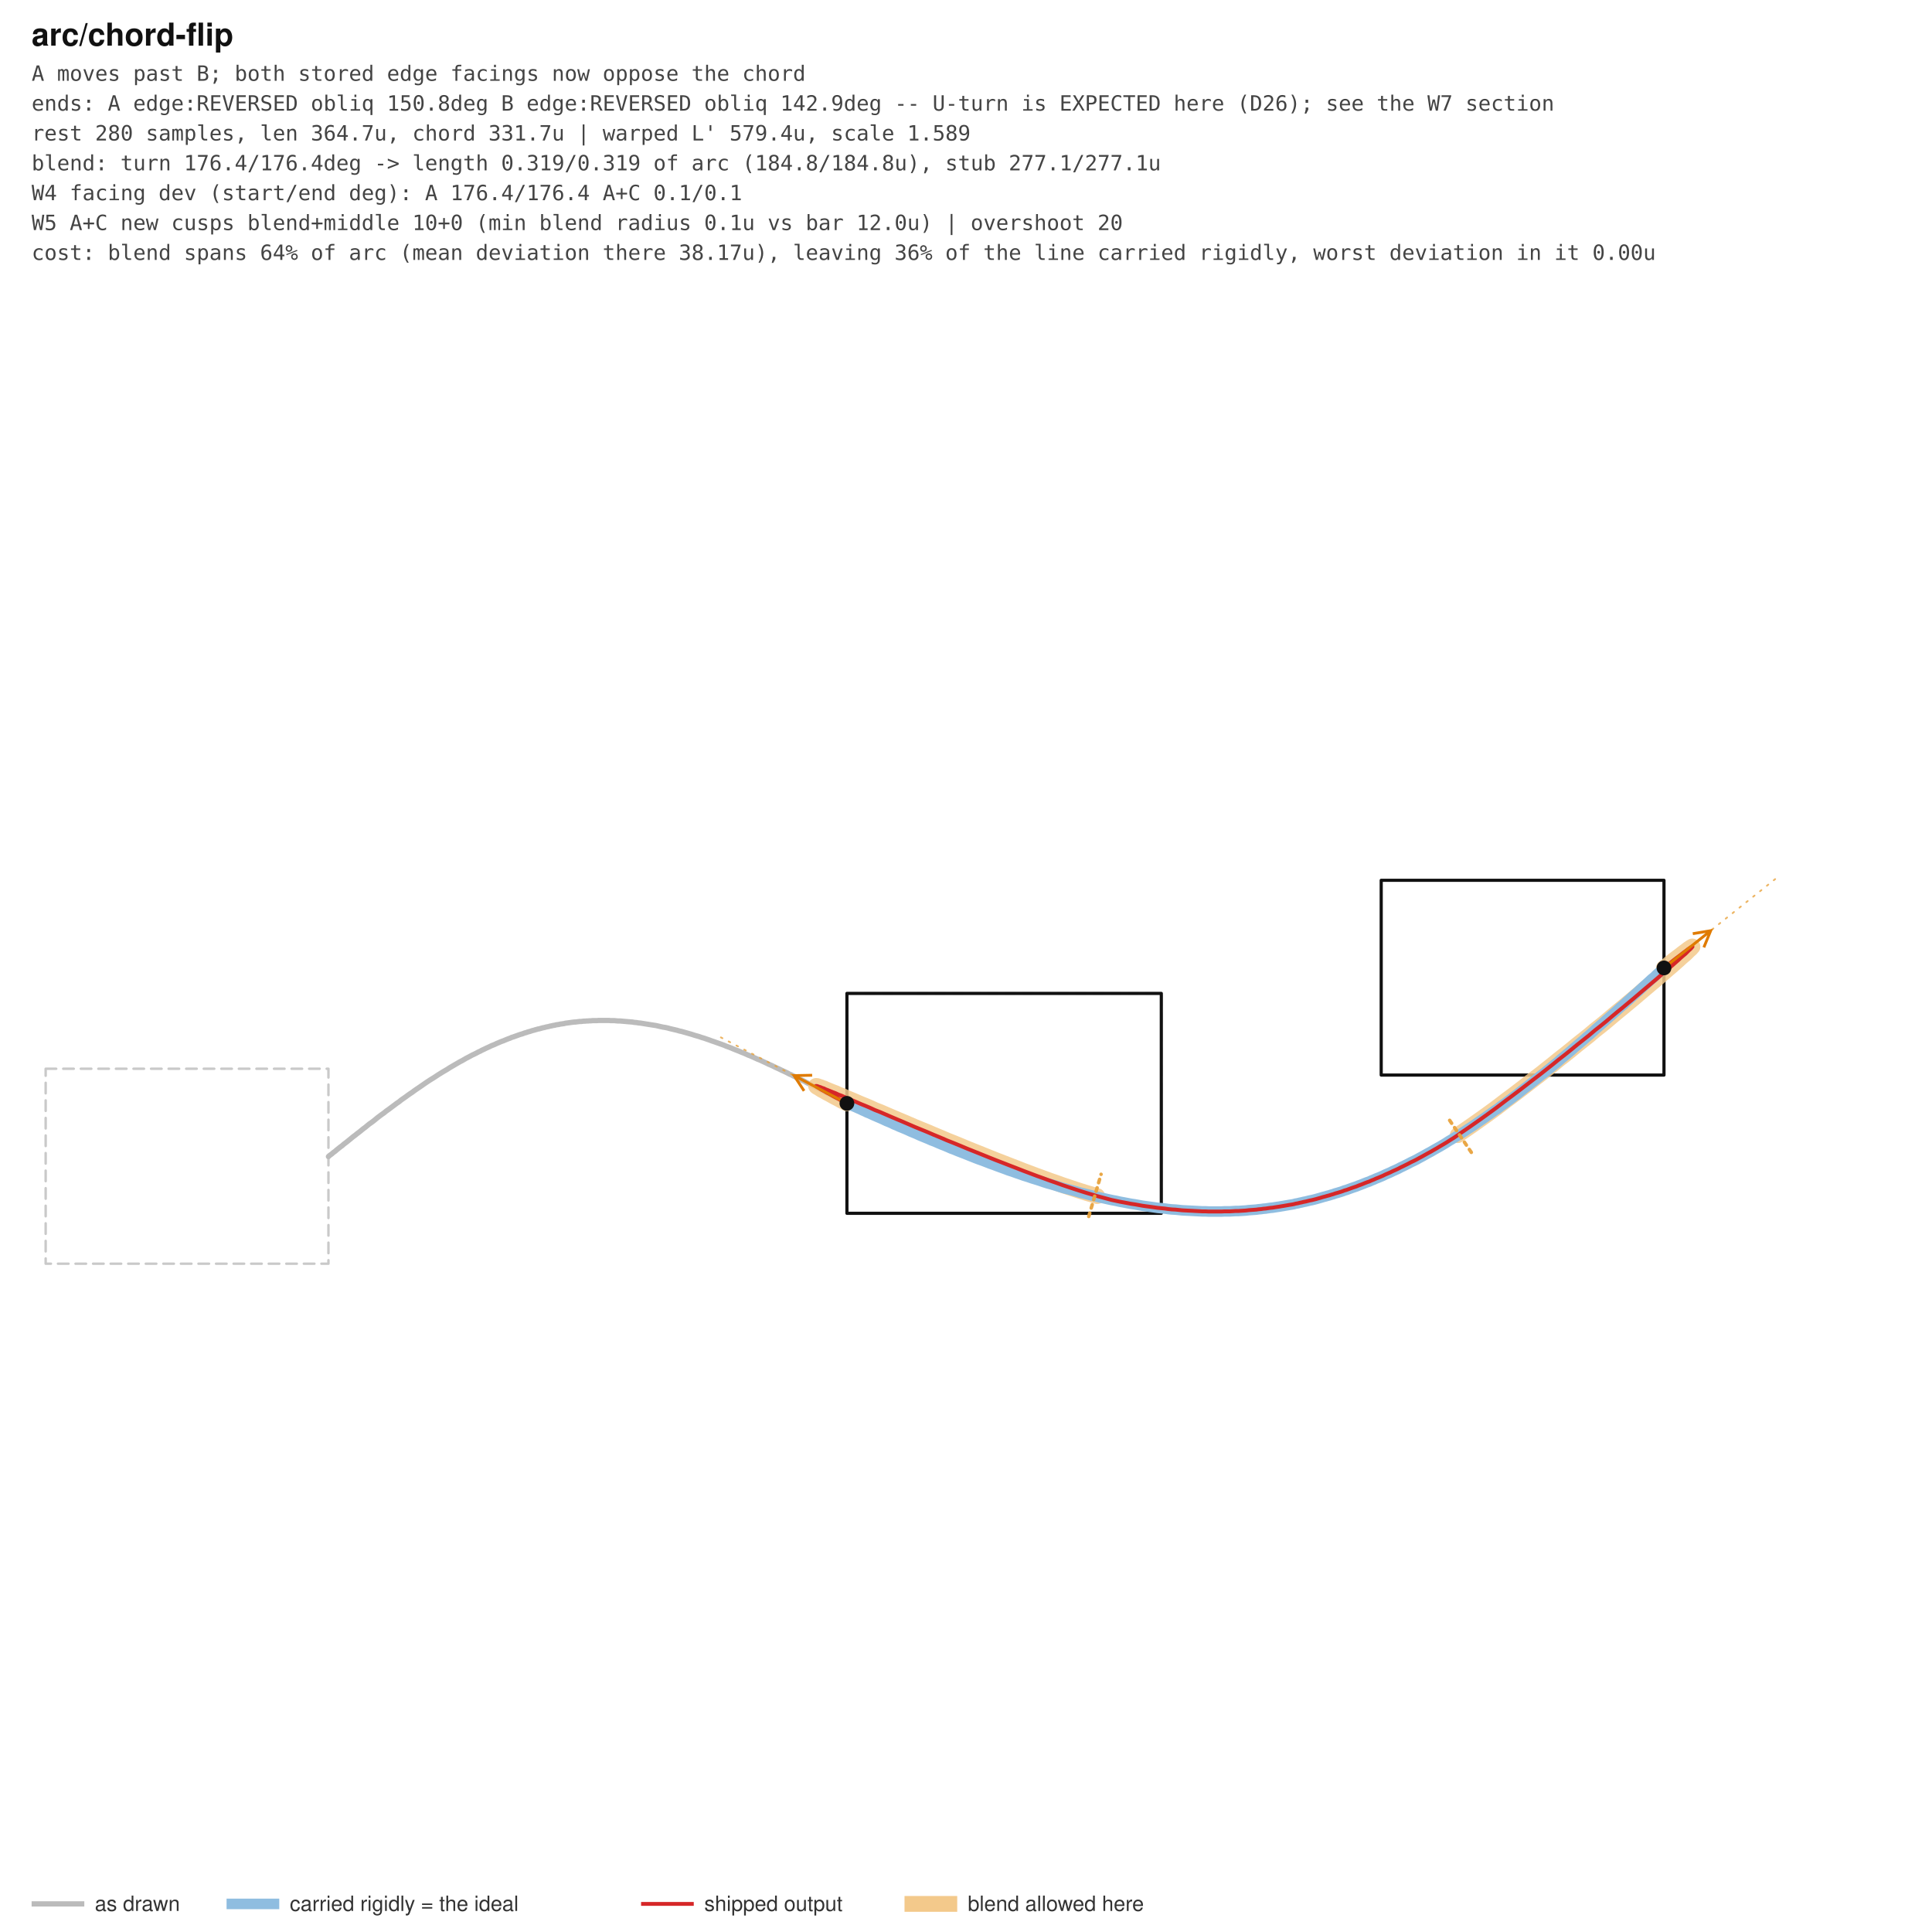
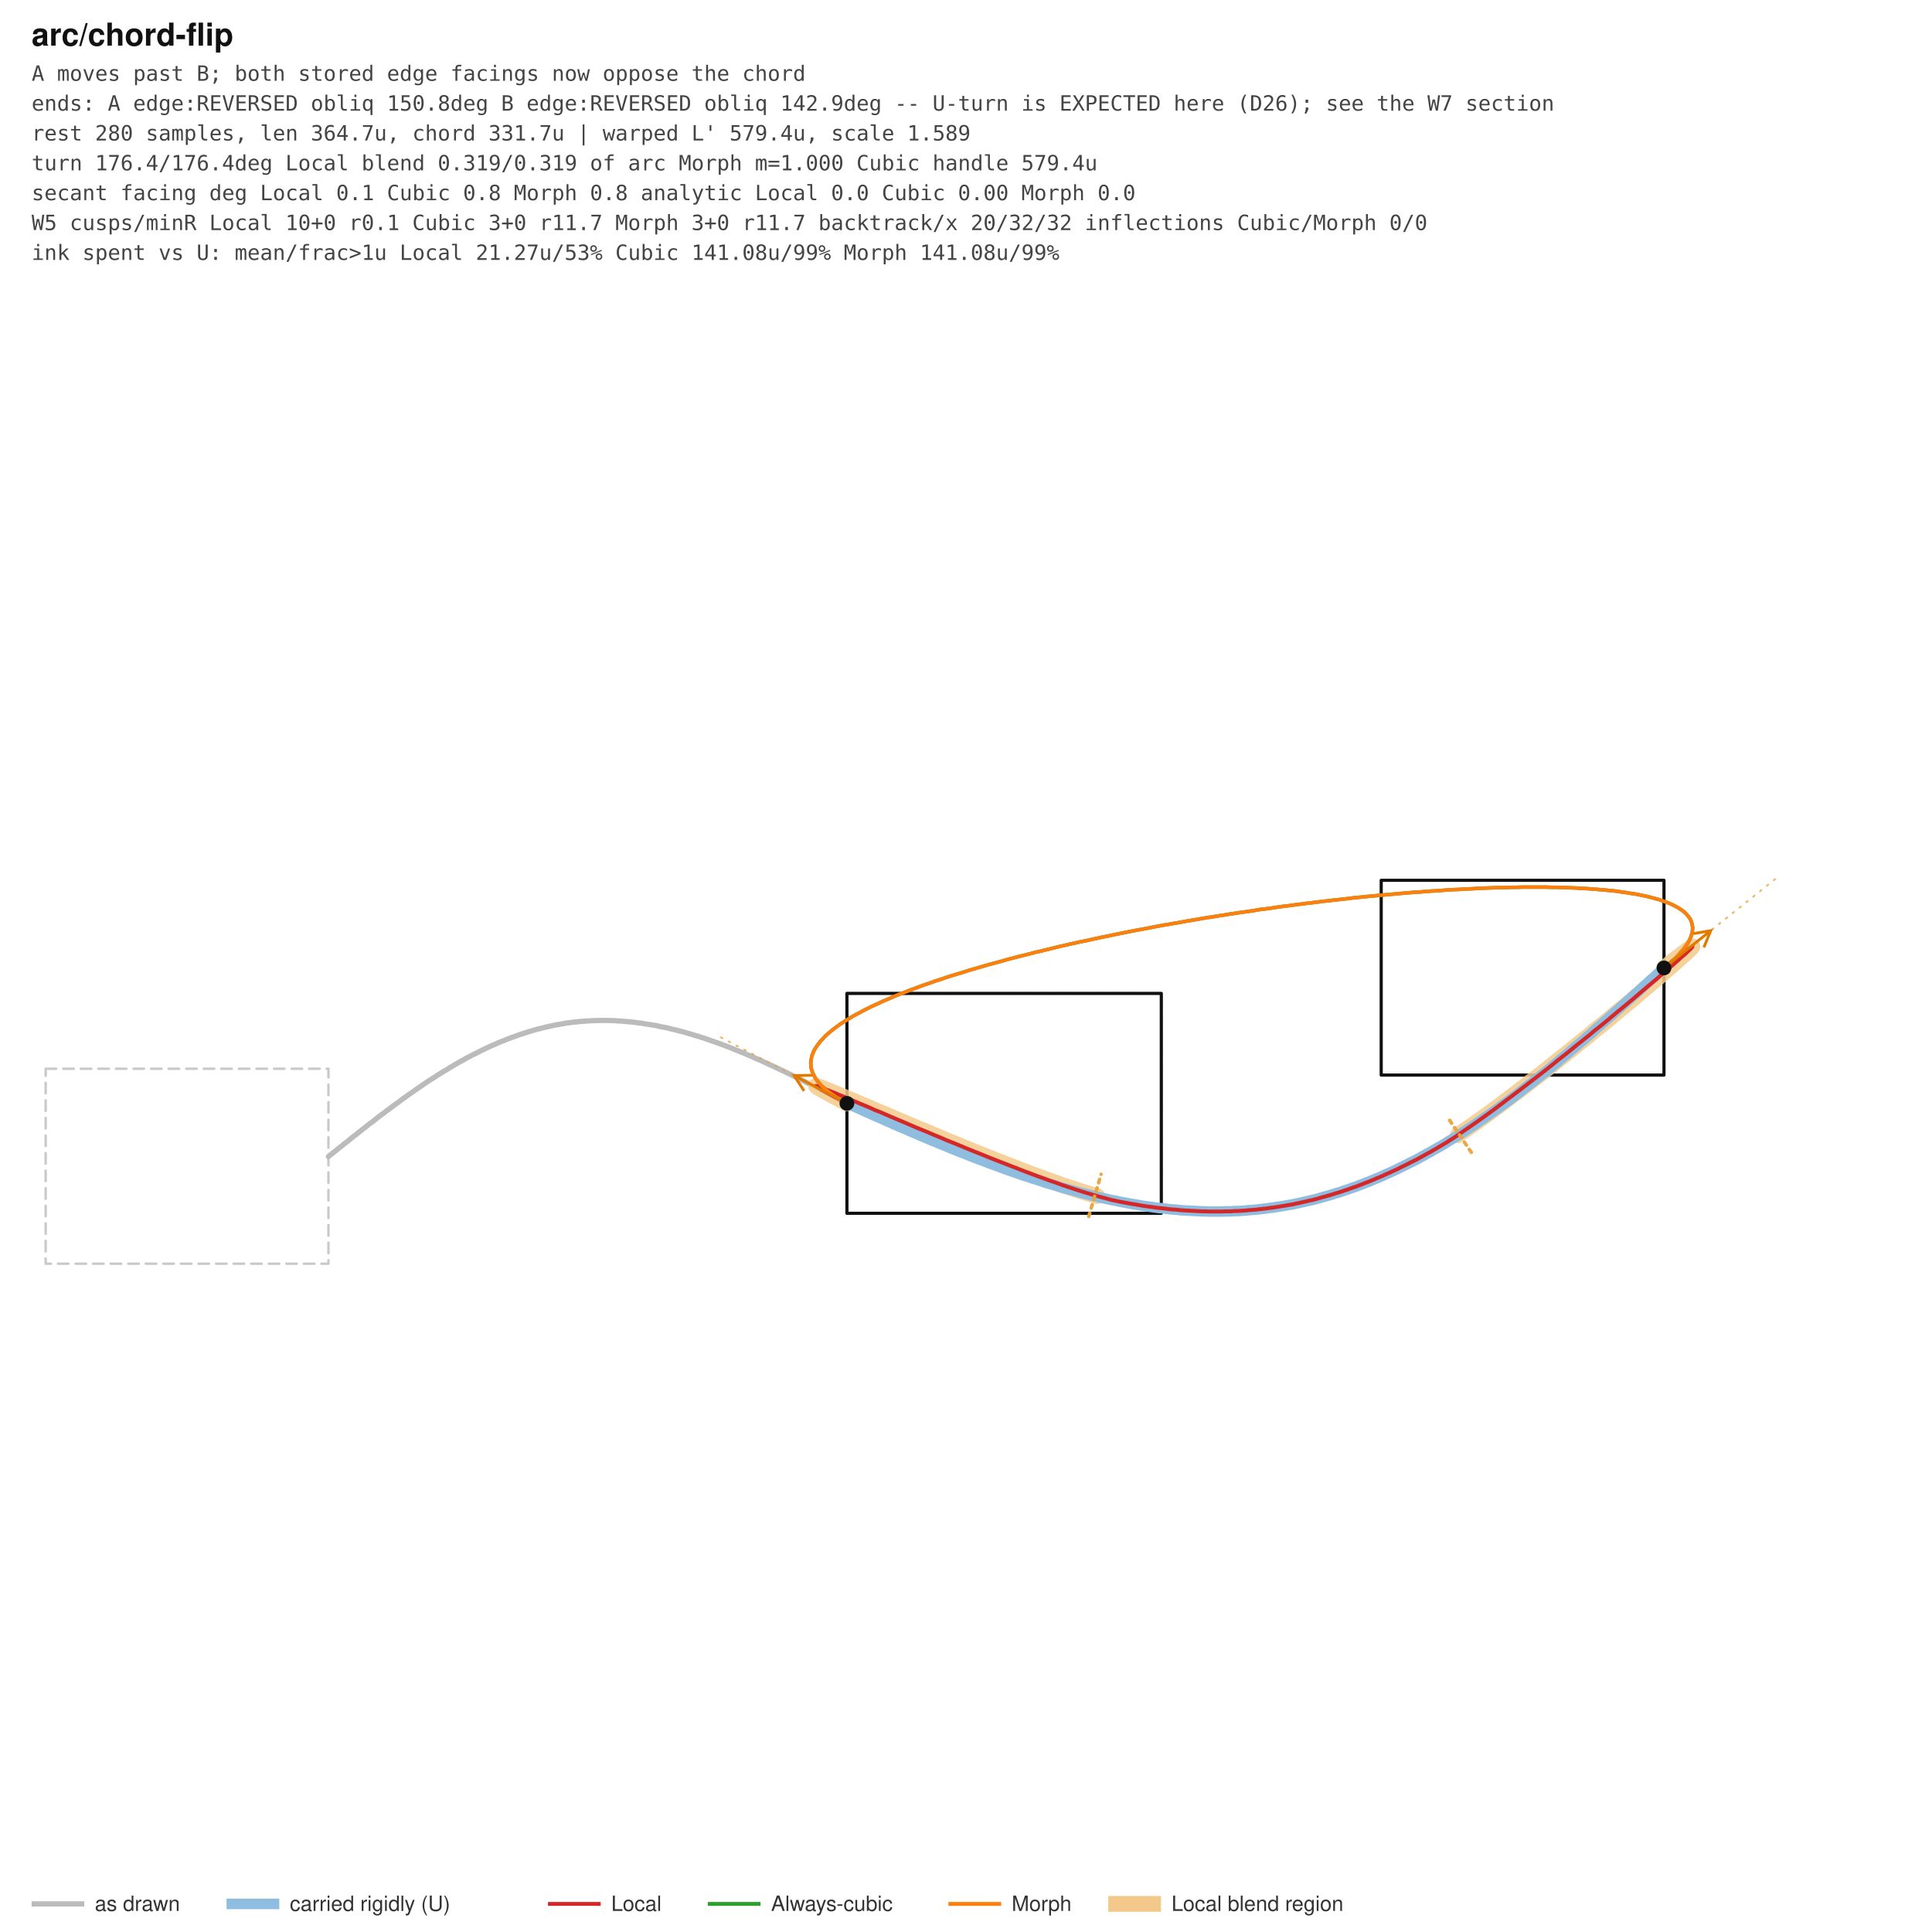
<svg xmlns="http://www.w3.org/2000/svg" width="1100" height="1100" viewBox="0 0 1100 1100">
  <rect x="0" y="0" width="1100" height="1100" fill="#ffffff" />
  <text x="18" y="26" font-family="-apple-system,Helvetica,Arial" font-size="18" font-weight="600" fill="#111">arc/chord-flip</text>
  <text x="18" y="46" font-family="ui-monospace,Menlo,monospace" font-size="12" fill="#444">A moves past B; both stored edge facings now oppose the chord</text>
  <text x="18" y="63" font-family="ui-monospace,Menlo,monospace" font-size="12" fill="#444">ends: A edge:REVERSED obliq 150.8deg   B edge:REVERSED obliq 142.9deg   -- U-turn is EXPECTED here (D26); see the W7 section</text>
  <text x="18" y="80" font-family="ui-monospace,Menlo,monospace" font-size="12" fill="#444">rest 280 samples, len 364.7u, chord 331.7u   |   warped L' 579.4u, scale 1.589</text>
-   <text x="18" y="97" font-family="ui-monospace,Menlo,monospace" font-size="12" fill="#444">blend: turn 176.4/176.4deg -&gt; length 0.319/0.319 of arc (184.8/184.8u), stub 277.1/277.1u</text>
-   <text x="18" y="114" font-family="ui-monospace,Menlo,monospace" font-size="12" fill="#444">W4 facing dev (start/end deg): A 176.4/176.4   A+C 0.1/0.1</text>
-   <text x="18" y="131" font-family="ui-monospace,Menlo,monospace" font-size="12" fill="#444">W5 A+C new cusps blend+middle 10+0 (min blend radius 0.1u vs bar 12.0u)   |   overshoot 20</text>
-   <text x="18" y="148" font-family="ui-monospace,Menlo,monospace" font-size="12" fill="#444">cost: blend spans 64% of arc (mean deviation there 38.17u), leaving 36% of the line carried rigidly, worst deviation in it 0.00u</text>
+   <text x="18" y="97" font-family="ui-monospace,Menlo,monospace" font-size="12" fill="#444">turn 176.4/176.4deg   Local blend 0.319/0.319 of arc   Morph m=1.000   Cubic handle 579.4u</text>
+   <text x="18" y="114" font-family="ui-monospace,Menlo,monospace" font-size="12" fill="#444">secant facing deg  Local 0.1  Cubic 0.8  Morph 0.8   analytic  Local 0.0  Cubic 0.00  Morph 0.0</text>
+   <text x="18" y="131" font-family="ui-monospace,Menlo,monospace" font-size="12" fill="#444">W5 cusps/minR  Local 10+0 r0.1  Cubic 3+0 r11.7  Morph 3+0 r11.7   backtrack/x 20/32/32   inflections Cubic/Morph 0/0</text>
+   <text x="18" y="148" font-family="ui-monospace,Menlo,monospace" font-size="12" fill="#444">ink spent vs U: mean/frac&gt;1u  Local 21.27u/53%  Cubic 141.08u/99%  Morph 141.08u/99%</text>
  <polyline fill="none" stroke="#c9c9c9" stroke-width="1.40" stroke-linejoin="round" stroke-linecap="round" stroke-dasharray="6,4" points="26.0,608.5 187.0,608.5 187.0,719.5 26.0,719.5 26.0,608.5" />
  <polyline fill="none" stroke="#c9c9c9" stroke-width="1.40" stroke-linejoin="round" stroke-linecap="round" stroke-dasharray="6,4" points="482.2,565.6 661.2,565.6 661.2,690.8 482.2,690.8 482.2,565.6" />
  <polyline fill="none" stroke="#111111" stroke-width="1.80" stroke-linejoin="round" stroke-linecap="round" points="786.4,501.2 947.4,501.2 947.4,612.1 786.4,612.1 786.4,501.2" />
  <polyline fill="none" stroke="#111111" stroke-width="1.80" stroke-linejoin="round" stroke-linecap="round" points="482.2,565.6 661.2,565.6 661.2,690.8 482.2,690.8 482.2,565.6" />
  <polyline fill="none" stroke="#bbbbbb" stroke-width="3.00" stroke-linejoin="round" stroke-linecap="round" points="187.0,658.5 187.9,657.7 188.9,657.0 189.8,656.2 190.8,655.5 191.7,654.7 192.7,653.9 193.7,653.1 194.8,652.3 195.8,651.4 196.9,650.6 197.9,649.8 199.0,648.9 200.1,648.0 201.2,647.1 202.3,646.3 203.4,645.4 204.6,644.5 205.7,643.6 206.8,642.7 207.9,641.9 209.1,640.9 210.2,640.0 211.5,639.1 212.7,638.2 213.8,637.3 215.0,636.3 216.2,635.4 217.4,634.5 218.7,633.6 219.9,632.6 221.2,631.7 222.4,630.8 223.6,629.9 224.8,629.0 226.0,628.1 227.2,627.3 228.4,626.3 229.7,625.4 231.0,624.5 232.2,623.6 233.5,622.7 234.7,621.9 235.9,621.0 237.2,620.1 238.4,619.3 239.7,618.4 241.0,617.5 242.3,616.6 243.5,615.8 244.7,615.0 246.0,614.2 247.3,613.4 248.5,612.6 249.7,611.8 251.0,611.0 252.3,610.2 253.5,609.5 254.7,608.8 255.9,608.0 257.1,607.3 258.3,606.6 259.5,605.9 260.7,605.2 261.9,604.5 263.1,603.9 264.3,603.2 265.5,602.5 266.7,601.9 267.8,601.3 268.9,600.7 270.0,600.2 271.2,599.6 272.3,599.0 273.4,598.5 274.5,597.9 275.6,597.4 276.6,596.9 277.7,596.4 278.8,595.9 279.8,595.4 280.8,595.0 281.8,594.6 282.8,594.1 283.8,593.7 284.7,593.3 285.7,592.9 286.6,592.6 287.5,592.2 288.5,591.8 289.5,591.4 290.4,591.1 291.2,590.7 292.2,590.4 293.0,590.1 293.9,589.8 294.7,589.5 295.5,589.2 296.4,588.9 297.2,588.7 298.0,588.4 298.8,588.1 299.6,587.9 300.4,587.6 301.1,587.4 301.9,587.2 302.7,586.9 303.4,586.7 304.2,586.5 304.8,586.3 305.6,586.1 306.2,585.9 306.9,585.8 307.6,585.6 308.3,585.4 309.0,585.2 309.6,585.1 310.4,584.9 311.1,584.7 311.8,584.6 312.6,584.4 313.3,584.2 314.0,584.1 314.7,583.9 315.3,583.8 316.0,583.7 316.6,583.5 317.4,583.4 318.1,583.3 318.9,583.1 319.6,583.0 320.4,582.9 321.1,582.8 321.8,582.6 322.5,582.5 323.3,582.4 324.0,582.3 324.7,582.2 325.4,582.1 326.2,582.0 327.0,581.9 327.7,581.9 328.4,581.8 329.2,581.7 329.9,581.6 330.8,581.6 331.6,581.5 332.4,581.4 333.2,581.4 334.0,581.3 334.8,581.3 335.7,581.2 336.5,581.2 337.4,581.1 338.2,581.1 339.1,581.1 339.9,581.1 340.9,581.0 341.9,581.0 342.8,581.0 343.8,581.0 344.7,581.0 345.7,581.0 346.7,581.0 347.7,581.1 348.7,581.1 349.7,581.1 350.8,581.2 351.8,581.3 353.0,581.3 354.1,581.4 355.2,581.5 356.4,581.6 357.5,581.7 358.7,581.8 360.0,581.9 361.1,582.1 362.4,582.2 363.5,582.4 364.7,582.5 365.9,582.7 367.1,582.9 368.4,583.1 369.6,583.3 370.9,583.5 372.2,583.7 373.5,583.9 374.8,584.2 376.1,584.5 377.5,584.8 378.8,585.0 380.2,585.3 381.6,585.7 382.9,586.0 384.2,586.3 385.5,586.6 386.8,587.0 388.2,587.3 389.6,587.7 391.0,588.1 392.4,588.5 393.8,588.9 395.3,589.4 396.7,589.8 398.1,590.2 399.5,590.7 400.9,591.1 402.3,591.6 403.8,592.1 405.1,592.6 406.6,593.1 408.0,593.6 409.4,594.1 410.8,594.6 412.2,595.1 413.6,595.7 415.0,596.2 416.3,596.7 417.7,597.3 419.2,597.9 420.5,598.4 421.9,599.0 423.2,599.5 424.6,600.1 425.9,600.7 427.2,601.2 428.6,601.8 429.9,602.4 431.2,603.0 432.5,603.5 433.8,604.1 435.1,604.7 436.4,605.3 437.6,605.9 438.8,606.4 440.1,607.0 441.3,607.6 442.6,608.2 443.7,608.7 444.9,609.3 446.0,609.8 447.1,610.3 448.3,610.9 449.4,611.5 450.6,612.0 451.7,612.6 452.8,613.1 453.9,613.7 455.0,614.2 456.0,614.7 457.0,615.2 458.1,615.7 459.1,616.3 460.1,616.8 461.1,617.2 462.1,617.8 463.1,618.3 464.0,618.7 464.9,619.2 465.8,619.7 466.7,620.1 467.5,620.6 468.5,621.0 469.4,621.5 470.3,622.0 471.2,622.4 472.0,622.9 472.9,623.3 473.7,623.7 474.5,624.1 475.2,624.6 476.0,625.0 476.8,625.4 477.6,625.8 478.4,626.2 479.2,626.6 479.9,627.0 480.7,627.4 481.4,627.8 482.2,628.2" />
  <polyline fill="none" stroke="#e8a33d" stroke-width="1.00" stroke-linejoin="round" stroke-linecap="round" stroke-dasharray="1,4" opacity="0.80" points="947.4,551.1 1012.0,499.5" />
  <polyline fill="none" stroke="#e8a33d" stroke-width="1.00" stroke-linejoin="round" stroke-linecap="round" stroke-dasharray="1,4" opacity="0.80" points="482.2,628.2 409.0,589.9" />
  <polyline fill="none" stroke="#f3c98b" stroke-width="9.00" stroke-linejoin="round" stroke-linecap="round" opacity="0.85" points="947.4,551.1 949.5,549.5 951.4,547.9 953.3,546.4 955.0,545.1 956.6,543.9 958.0,542.8 959.2,541.9 960.4,541.0 961.3,540.3 962.2,539.7 962.8,539.3 963.2,539.1 963.5,538.9 963.6,538.9 963.6,539.1 963.3,539.4 962.9,539.9 962.4,540.4 961.6,541.1 960.8,541.9 959.7,543.0 958.5,544.0 957.0,545.3 955.5,546.7 953.8,548.2 952.0,549.8 950.0,551.5 947.9,553.3 945.7,555.2 943.2,557.4 940.7,559.5 938.2,561.6 935.6,563.8 932.9,566.1 930.1,568.5 927.2,570.9 924.1,573.5 920.9,576.1 917.8,578.7 914.5,581.5 911.3,584.1 908.0,586.7 904.7,589.5 901.3,592.2 897.9,594.9 894.5,597.7 890.9,600.6 887.3,603.4 884.0,606.1 880.7,608.7 877.3,611.4 873.9,614.0 870.4,616.7 867.3,619.1 863.9,621.7 860.6,624.2 857.5,626.5 854.5,628.8 851.6,631.0 848.6,633.2 845.7,635.3 842.9,637.3 840.2,639.2 837.5,641.1 834.9,642.9 832.4,644.6 830.0,646.3" />
  <polyline fill="none" stroke="#f3c98b" stroke-width="9.00" stroke-linejoin="round" stroke-linecap="round" opacity="0.85" points="482.2,628.2 480.4,627.3 478.7,626.4 477.3,625.6 475.9,624.9 474.4,624.1 473.0,623.3 471.9,622.7 470.7,622.1 469.7,621.5 468.8,621.0 468.0,620.6 467.2,620.1 466.6,619.7 466.0,619.3 465.5,619.1 465.1,618.8 464.8,618.6 464.7,618.4 464.6,618.3 464.6,618.3 464.8,618.3 465.0,618.3 465.4,618.4 465.9,618.6 466.5,618.8 467.2,619.0 468.1,619.4 469.1,619.7 470.1,620.2 471.4,620.7 472.6,621.2 474.1,621.8 475.7,622.4 477.4,623.2 479.3,623.9 481.3,624.8 483.4,625.7 485.6,626.6 487.9,627.6 490.2,628.6 492.7,629.6 495.3,630.7 498.1,632.0 501.2,633.2 504.2,634.5 507.2,635.8 510.5,637.2 513.6,638.5 517.1,640.0 520.8,641.6 524.2,643.0 527.9,644.5 531.6,646.1 535.5,647.7 539.2,649.3 543.0,650.8 546.9,652.4 550.7,654.0 554.7,655.6 558.7,657.2 562.9,658.9 566.9,660.5 570.8,662.0 574.9,663.6 578.8,665.1 582.6,666.6 586.6,668.1 590.3,669.5 594.2,670.9 598.0,672.3 601.5,673.5 605.1,674.8 608.7,676.0 612.0,677.1 615.4,678.2 618.6,679.2 621.7,680.1 624.7,681.0" />
  <polyline fill="none" stroke="#8fbde0" stroke-width="6.00" stroke-linejoin="round" stroke-linecap="round" points="947.4,551.1 946.1,552.4 944.7,553.6 943.2,554.9 941.8,556.3 940.3,557.5 938.8,558.9 937.3,560.3 935.7,561.7 934.2,563.1 932.6,564.6 931.0,566.0 929.3,567.5 927.7,569.0 926.0,570.5 924.4,572.0 922.7,573.4 921.0,575.0 919.3,576.5 917.6,578.0 915.9,579.5 914.1,581.1 912.4,582.6 910.6,584.2 908.7,585.8 907.0,587.4 905.2,589.0 903.4,590.5 901.6,592.1 899.7,593.7 897.8,595.3 895.9,596.9 894.1,598.5 892.3,600.0 890.5,601.5 888.7,603.0 886.9,604.6 884.9,606.2 883.0,607.8 881.1,609.3 879.2,610.9 877.3,612.3 875.5,613.8 873.5,615.4 871.7,616.8 869.8,618.3 867.8,619.8 865.9,621.3 863.9,622.9 862.0,624.3 860.2,625.7 858.3,627.1 856.4,628.5 854.4,629.9 852.6,631.3 850.6,632.6 848.7,634.0 846.8,635.3 845.0,636.6 843.2,637.8 841.3,639.1 839.5,640.4 837.7,641.6 835.8,642.8 834.0,644.0 832.1,645.2 830.3,646.4 828.5,647.5 826.7,648.6 825.0,649.6 823.3,650.7 821.5,651.8 819.8,652.8 818.0,653.8 816.4,654.7 814.7,655.7 813.0,656.6 811.4,657.5 809.8,658.4 808.1,659.3 806.5,660.2 804.9,661.0 803.4,661.7 801.9,662.5 800.3,663.3 798.9,664.0 797.4,664.7 796.1,665.4 794.6,666.1 793.0,666.8 791.6,667.5 790.2,668.1 788.8,668.7 787.4,669.4 786.0,670.0 784.8,670.5 783.5,671.0 782.2,671.6 780.9,672.1 779.6,672.7 778.4,673.1 777.1,673.6 775.9,674.1 774.6,674.6 773.5,675.0 772.3,675.5 771.1,675.9 769.9,676.3 768.8,676.7 767.7,677.1 766.6,677.5 765.5,677.8 764.5,678.2 763.3,678.6 762.3,678.9 761.3,679.2 760.2,679.5 759.1,679.9 758.0,680.2 756.8,680.6 755.6,680.9 754.6,681.2 753.4,681.5 752.4,681.8 751.4,682.1 750.3,682.4 749.3,682.7 748.1,683.0 746.9,683.3 745.8,683.5 744.6,683.8 743.4,684.1 742.3,684.3 741.1,684.6 740.1,684.8 738.9,685.1 737.7,685.3 736.6,685.6 735.5,685.8 734.2,686.0 733.1,686.2 731.9,686.4 730.8,686.6 729.5,686.8 728.4,687.0 727.0,687.2 725.7,687.4 724.5,687.6 723.3,687.7 721.9,687.9 720.6,688.1 719.3,688.2 718.0,688.4 716.7,688.5 715.3,688.7 714.0,688.8 712.6,688.9 711.1,689.0 709.5,689.2 708.1,689.3 706.5,689.4 705.0,689.5 703.4,689.5 701.9,689.6 700.2,689.7 698.6,689.7 697.1,689.7 695.4,689.8 693.7,689.8 691.9,689.8 690.1,689.8 688.3,689.8 686.4,689.7 684.6,689.7 682.7,689.6 680.7,689.5 678.9,689.4 676.9,689.3 675.0,689.2 673.1,689.1 671.2,688.9 669.3,688.7 667.3,688.6 665.3,688.4 663.2,688.1 661.2,687.9 659.1,687.7 657.1,687.4 654.9,687.1 652.6,686.8 650.5,686.5 648.3,686.1 646.1,685.7 644.0,685.4 641.9,685.0 639.8,684.6 637.6,684.2 635.4,683.7 633.2,683.3 630.9,682.8 628.7,682.3 626.3,681.8 624.0,681.2 621.8,680.7 619.5,680.1 617.1,679.5 614.9,679.0 612.6,678.3 610.3,677.7 608.1,677.1 605.7,676.5 603.4,675.8 601.2,675.1 598.9,674.4 596.6,673.8 594.4,673.1 592.1,672.3 589.9,671.6 587.6,670.9 585.3,670.1 583.0,669.4 580.8,668.6 578.7,667.9 576.5,667.1 574.3,666.4 572.2,665.6 570.0,664.8 567.8,664.0 565.7,663.2 563.7,662.5 561.4,661.6 559.3,660.8 557.3,660.1 555.2,659.3 553.2,658.5 551.2,657.7 549.2,656.9 547.1,656.1 545.3,655.4 543.4,654.6 541.5,653.9 539.7,653.1 537.8,652.3 536.0,651.6 534.1,650.8 532.3,650.0 530.4,649.3 528.6,648.5 526.9,647.8 525.2,647.1 523.5,646.4 521.8,645.6 520.1,644.9 518.4,644.2 516.9,643.5 515.3,642.8 513.6,642.1 512.1,641.5 510.6,640.8 509.1,640.2 507.7,639.5 506.3,638.9 504.8,638.3 503.3,637.6 501.8,636.9 500.4,636.3 499.0,635.7 497.6,635.1 496.3,634.5 495.0,633.9 493.7,633.4 492.5,632.8 491.1,632.2 489.9,631.6 488.5,631.0 487.2,630.4 486.0,629.9 484.8,629.4 483.6,628.8 482.2,628.2" />
  <polyline fill="none" stroke="#d62728" stroke-width="2.20" stroke-linejoin="round" stroke-linecap="round" points="947.4,551.1 949.5,549.5 951.4,547.9 953.3,546.4 955.0,545.1 956.6,543.9 958.0,542.8 959.2,541.9 960.4,541.0 961.3,540.3 962.2,539.7 962.8,539.3 963.2,539.1 963.5,538.9 963.6,538.9 963.6,539.1 963.3,539.4 962.9,539.9 962.4,540.4 961.6,541.1 960.8,541.9 959.7,543.0 958.5,544.0 957.0,545.3 955.5,546.7 953.8,548.2 952.0,549.8 950.0,551.5 947.9,553.3 945.7,555.2 943.2,557.4 940.7,559.5 938.2,561.6 935.6,563.8 932.9,566.1 930.1,568.5 927.2,570.9 924.1,573.5 920.9,576.1 917.8,578.7 914.5,581.5 911.3,584.1 908.0,586.7 904.7,589.5 901.3,592.2 897.9,594.9 894.5,597.7 890.9,600.6 887.3,603.4 884.0,606.1 880.7,608.7 877.3,611.4 873.9,614.0 870.4,616.7 867.3,619.1 863.9,621.7 860.6,624.2 857.5,626.5 854.5,628.8 851.6,631.0 848.6,633.2 845.7,635.3 842.9,637.3 840.2,639.2 837.5,641.1 834.9,642.9 832.4,644.6 830.0,646.3 827.8,647.8 825.7,649.1 823.7,650.4 821.7,651.6 819.8,652.7 818.0,653.8 816.4,654.7 814.7,655.7 813.0,656.6 811.4,657.5 809.8,658.4 808.1,659.3 806.5,660.2 804.9,661.0 803.4,661.7 801.9,662.5 800.3,663.3 798.9,664.0 797.4,664.7 796.1,665.4 794.6,666.1 793.0,666.8 791.6,667.5 790.2,668.1 788.8,668.7 787.4,669.4 786.0,670.0 784.8,670.5 783.5,671.0 782.2,671.6 780.9,672.1 779.6,672.7 778.4,673.1 777.1,673.6 775.9,674.1 774.6,674.6 773.5,675.0 772.3,675.5 771.1,675.9 769.9,676.3 768.8,676.7 767.7,677.1 766.6,677.5 765.5,677.8 764.5,678.2 763.3,678.6 762.3,678.9 761.3,679.2 760.2,679.5 759.1,679.9 758.0,680.2 756.8,680.6 755.6,680.9 754.6,681.2 753.4,681.5 752.4,681.8 751.4,682.1 750.3,682.4 749.3,682.7 748.1,683.0 746.9,683.3 745.8,683.5 744.6,683.8 743.4,684.1 742.3,684.3 741.1,684.6 740.1,684.8 738.9,685.1 737.7,685.3 736.6,685.6 735.5,685.8 734.2,686.0 733.1,686.2 731.9,686.4 730.8,686.6 729.5,686.8 728.4,687.0 727.0,687.2 725.7,687.4 724.5,687.6 723.3,687.7 721.9,687.9 720.6,688.1 719.3,688.2 718.0,688.4 716.7,688.5 715.3,688.7 714.0,688.8 712.6,688.9 711.1,689.0 709.5,689.2 708.1,689.3 706.5,689.4 705.0,689.5 703.4,689.5 701.9,689.6 700.2,689.7 698.6,689.7 697.1,689.7 695.4,689.8 693.7,689.8 691.9,689.8 690.1,689.8 688.3,689.8 686.4,689.7 684.6,689.7 682.7,689.6 680.7,689.5 678.9,689.4 676.9,689.3 675.0,689.2 673.1,689.1 671.2,688.9 669.3,688.7 667.3,688.6 665.3,688.4 663.2,688.1 661.2,687.9 659.1,687.7 657.1,687.4 654.9,687.1 652.6,686.8 650.5,686.5 648.3,686.1 646.1,685.7 644.0,685.4 641.9,685.0 639.8,684.6 637.6,684.2 635.3,683.7 632.9,683.2 630.3,682.5 627.7,681.8 624.7,681.0 621.7,680.1 618.6,679.2 615.4,678.2 612.0,677.1 608.7,676.0 605.1,674.8 601.5,673.5 598.0,672.3 594.2,670.9 590.3,669.5 586.6,668.1 582.6,666.6 578.8,665.1 574.9,663.6 570.8,662.0 566.9,660.5 562.9,658.9 558.7,657.2 554.7,655.6 550.7,654.0 546.9,652.4 543.0,650.8 539.2,649.3 535.5,647.7 531.6,646.1 527.9,644.5 524.2,643.0 520.8,641.6 517.1,640.0 513.6,638.5 510.5,637.2 507.2,635.8 504.2,634.5 501.2,633.2 498.1,632.0 495.3,630.7 492.7,629.6 490.2,628.6 487.9,627.6 485.6,626.6 483.4,625.7 481.3,624.8 479.3,623.9 477.4,623.2 475.7,622.4 474.1,621.8 472.6,621.2 471.4,620.7 470.1,620.2 469.1,619.7 468.1,619.4 467.2,619.0 466.5,618.8 465.9,618.6 465.4,618.4 465.0,618.3 464.8,618.3 464.6,618.3 464.6,618.3 464.7,618.4 464.8,618.6 465.1,618.8 465.5,619.1 466.0,619.3 466.6,619.7 467.2,620.1 468.0,620.6 468.8,621.0 469.7,621.5 470.7,622.1 471.9,622.7 473.0,623.3 474.4,624.1 475.9,624.9 477.3,625.6 478.7,626.4 480.4,627.3 482.2,628.2" />
+   <polyline fill="none" stroke="#2ca02c" stroke-width="2.00" stroke-linejoin="round" stroke-linecap="round" points="947.4,551.1 948.8,550.0 950.2,548.8 951.5,547.6 952.8,546.5 954.0,545.4 955.2,544.2 956.3,543.0 957.3,541.8 958.3,540.7 959.2,539.5 960.0,538.4 960.8,537.3 961.4,536.2 962.0,535.0 962.5,534.0 962.9,532.9 963.2,531.8 963.5,530.8 963.6,529.8 963.7,528.8 963.7,527.8 963.5,526.8 963.3,525.8 963.0,524.8 962.7,524.0 962.2,523.0 961.6,522.2 960.9,521.3 960.2,520.5 959.3,519.6 958.4,518.8 957.4,518.1 956.3,517.4 955.1,516.6 953.9,516.0 952.6,515.3 951.1,514.6 949.6,514.0 948.0,513.4 946.3,512.8 944.6,512.2 942.8,511.7 940.9,511.2 939.0,510.7 937.0,510.2 934.9,509.8 932.6,509.3 930.3,508.9 928.1,508.6 925.9,508.2 923.5,507.9 921.1,507.5 918.5,507.2 916.1,507.0 913.5,506.7 910.8,506.5 908.2,506.3 905.7,506.1 903.0,505.9 900.3,505.8 897.5,505.6 894.8,505.5 892.0,505.4 889.1,505.3 886.3,505.2 883.4,505.2 880.5,505.1 877.7,505.1 875.0,505.1 872.1,505.1 869.3,505.1 866.4,505.1 863.5,505.2 860.8,505.2 857.9,505.3 855.1,505.4 852.3,505.4 849.5,505.5 846.7,505.6 843.9,505.7 841.1,505.8 838.6,506.0 836.0,506.1 833.2,506.2 830.7,506.4 828.1,506.5 825.7,506.6 823.0,506.8 820.4,507.0 817.7,507.2 815.3,507.3 812.8,507.5 810.2,507.7 807.9,507.9 805.6,508.0 803.3,508.2 801.0,508.4 798.6,508.6 796.2,508.8 794.1,509.0 791.8,509.2 789.6,509.4 787.2,509.6 785.2,509.8 783.1,510.0 780.8,510.2 778.7,510.4 776.7,510.6 774.8,510.8 772.7,511.0 770.8,511.2 768.9,511.4 766.8,511.7 764.9,511.9 763.1,512.1 761.2,512.3 759.1,512.5 757.1,512.8 755.0,513.0 752.9,513.2 750.9,513.5 748.9,513.7 747.0,514.0 745.1,514.2 743.3,514.4 741.3,514.7 739.3,514.9 737.1,515.2 735.0,515.5 732.9,515.8 730.8,516.0 728.8,516.3 726.6,516.6 724.7,516.9 722.6,517.2 720.4,517.5 718.4,517.7 716.4,518.0 714.2,518.4 712.2,518.7 710.1,519.0 708.1,519.3 705.8,519.6 703.8,519.9 701.3,520.3 699.0,520.6 696.9,521.0 694.7,521.3 692.3,521.7 690.0,522.1 687.7,522.4 685.3,522.8 683.0,523.2 680.7,523.6 678.3,524.0 675.9,524.4 673.2,524.9 670.5,525.4 668.0,525.8 665.2,526.3 662.7,526.7 660.0,527.2 657.3,527.7 654.4,528.3 651.7,528.8 649.0,529.3 646.2,529.8 643.2,530.4 640.2,531.0 637.2,531.6 634.2,532.2 631.0,532.9 627.9,533.5 624.7,534.2 621.5,534.9 618.4,535.6 615.2,536.2 612.1,536.9 608.9,537.6 605.9,538.3 602.8,539.0 599.6,539.8 596.3,540.6 593.1,541.4 589.9,542.1 586.6,543.0 583.4,543.8 580.0,544.6 576.7,545.5 573.5,546.3 570.1,547.3 566.8,548.2 563.7,549.0 560.6,549.9 557.5,550.8 554.4,551.7 551.3,552.6 548.2,553.6 544.9,554.6 541.9,555.5 538.7,556.5 535.6,557.6 532.7,558.5 529.7,559.6 526.7,560.6 523.9,561.6 521.0,562.7 518.2,563.7 515.5,564.8 512.8,565.8 510.1,566.9 507.6,568.0 505.0,569.1 502.6,570.1 500.3,571.2 497.9,572.3 495.7,573.3 493.5,574.4 491.2,575.6 489.2,576.7 487.2,577.7 485.3,578.8 483.5,579.9 481.8,580.9 480.1,582.0 478.4,583.1 476.9,584.2 475.4,585.3 474.1,586.3 472.7,587.4 471.5,588.5 470.3,589.5 469.3,590.5 468.3,591.6 467.3,592.6 466.5,593.7 465.7,594.7 465.0,595.7 464.4,596.6 463.8,597.6 463.3,598.5 462.9,599.5 462.5,600.5 462.2,601.4 462.0,602.4 461.8,603.3 461.7,604.3 461.6,605.2 461.7,606.0 461.7,606.9 461.8,607.8 462.0,608.7 462.3,609.5 462.5,610.3 462.9,611.2 463.3,612.0 463.7,612.8 464.1,613.6 464.6,614.4 465.2,615.1 465.7,615.8 466.4,616.6 467.1,617.4 467.8,618.2 468.6,618.9 469.4,619.6 470.2,620.3 471.0,621.0 471.8,621.7 472.7,622.3 473.6,623.0 474.6,623.7 475.5,624.3 476.6,625.0 477.8,625.7 478.8,626.3 479.8,626.9 481.0,627.6 482.2,628.2" />
+   <polyline fill="none" stroke="#ff7f0e" stroke-width="2.00" stroke-linejoin="round" stroke-linecap="round" points="947.4,551.1 948.8,550.0 950.2,548.8 951.5,547.6 952.8,546.5 954.0,545.4 955.2,544.2 956.3,543.0 957.3,541.8 958.3,540.7 959.2,539.5 960.0,538.4 960.8,537.3 961.4,536.2 962.0,535.0 962.5,534.0 962.9,532.9 963.2,531.8 963.5,530.8 963.6,529.8 963.7,528.8 963.7,527.8 963.5,526.8 963.3,525.8 963.0,524.8 962.7,524.0 962.2,523.0 961.6,522.2 960.9,521.3 960.2,520.5 959.3,519.6 958.4,518.8 957.4,518.1 956.3,517.4 955.1,516.6 953.9,516.0 952.6,515.3 951.1,514.6 949.6,514.0 948.0,513.4 946.3,512.8 944.6,512.2 942.8,511.7 940.9,511.2 939.0,510.7 937.0,510.2 934.9,509.8 932.6,509.3 930.3,508.9 928.1,508.6 925.9,508.2 923.5,507.9 921.1,507.5 918.5,507.2 916.1,507.0 913.5,506.7 910.8,506.5 908.2,506.3 905.7,506.1 903.0,505.9 900.3,505.8 897.5,505.6 894.8,505.5 892.0,505.4 889.1,505.3 886.3,505.2 883.4,505.2 880.5,505.1 877.7,505.1 875.0,505.1 872.1,505.1 869.3,505.1 866.4,505.1 863.5,505.2 860.8,505.2 857.9,505.3 855.1,505.4 852.3,505.4 849.5,505.5 846.7,505.6 843.9,505.7 841.1,505.8 838.6,506.0 836.0,506.1 833.2,506.2 830.7,506.4 828.1,506.5 825.7,506.6 823.0,506.8 820.4,507.0 817.7,507.2 815.3,507.3 812.8,507.5 810.2,507.7 807.9,507.9 805.6,508.0 803.3,508.2 801.0,508.4 798.6,508.6 796.2,508.8 794.1,509.0 791.8,509.2 789.6,509.4 787.2,509.6 785.2,509.8 783.1,510.0 780.8,510.2 778.7,510.4 776.7,510.6 774.8,510.8 772.7,511.0 770.8,511.2 768.9,511.4 766.8,511.7 764.9,511.9 763.1,512.1 761.2,512.3 759.1,512.5 757.1,512.8 755.0,513.0 752.9,513.2 750.9,513.5 748.9,513.7 747.0,514.0 745.1,514.2 743.3,514.4 741.3,514.7 739.3,514.9 737.1,515.2 735.0,515.5 732.9,515.8 730.8,516.0 728.8,516.3 726.6,516.6 724.7,516.9 722.6,517.2 720.4,517.5 718.4,517.7 716.4,518.0 714.2,518.4 712.2,518.7 710.1,519.0 708.1,519.3 705.8,519.6 703.8,519.9 701.3,520.3 699.0,520.6 696.9,521.0 694.7,521.3 692.3,521.7 690.0,522.1 687.7,522.4 685.3,522.8 683.0,523.2 680.7,523.6 678.3,524.0 675.9,524.4 673.2,524.9 670.5,525.4 668.0,525.8 665.2,526.3 662.7,526.7 660.0,527.2 657.3,527.7 654.4,528.3 651.7,528.8 649.0,529.3 646.2,529.8 643.2,530.4 640.2,531.0 637.2,531.6 634.2,532.2 631.0,532.9 627.9,533.5 624.7,534.2 621.5,534.9 618.4,535.6 615.2,536.2 612.1,536.9 608.9,537.6 605.9,538.3 602.8,539.0 599.6,539.8 596.3,540.6 593.1,541.4 589.9,542.1 586.6,543.0 583.4,543.8 580.0,544.6 576.7,545.5 573.5,546.3 570.1,547.3 566.8,548.2 563.7,549.0 560.6,549.9 557.5,550.8 554.4,551.7 551.3,552.6 548.2,553.6 544.9,554.6 541.9,555.5 538.7,556.5 535.6,557.6 532.7,558.5 529.7,559.6 526.7,560.6 523.9,561.6 521.0,562.7 518.2,563.7 515.5,564.8 512.8,565.8 510.1,566.9 507.6,568.0 505.0,569.1 502.6,570.1 500.3,571.2 497.9,572.3 495.7,573.3 493.5,574.4 491.2,575.6 489.2,576.7 487.2,577.7 485.3,578.8 483.5,579.9 481.8,580.9 480.1,582.0 478.4,583.1 476.9,584.2 475.4,585.3 474.1,586.3 472.7,587.4 471.5,588.5 470.3,589.5 469.3,590.5 468.3,591.6 467.3,592.6 466.5,593.7 465.7,594.7 465.0,595.7 464.4,596.6 463.8,597.6 463.3,598.5 462.9,599.5 462.5,600.5 462.2,601.4 462.0,602.4 461.8,603.3 461.7,604.3 461.6,605.2 461.7,606.0 461.7,606.9 461.8,607.8 462.0,608.7 462.3,609.5 462.5,610.3 462.9,611.2 463.3,612.0 463.7,612.8 464.1,613.6 464.6,614.4 465.2,615.1 465.7,615.8 466.4,616.6 467.1,617.4 467.8,618.2 468.6,618.9 469.4,619.6 470.2,620.3 471.0,621.0 471.8,621.7 472.7,622.3 473.6,623.0 474.6,623.7 475.5,624.3 476.6,625.0 477.8,625.7 478.8,626.3 479.8,626.9 481.0,627.6 482.2,628.2" />
  <polyline fill="none" stroke="#e8a33d" stroke-width="2.00" stroke-linejoin="round" stroke-linecap="round" stroke-dasharray="2,3" opacity="0.95" points="837.7,656.1 823.7,635.4" />
  <polyline fill="none" stroke="#e8a33d" stroke-width="2.00" stroke-linejoin="round" stroke-linecap="round" stroke-dasharray="2,3" opacity="0.95" points="619.9,692.6 626.9,668.6" />
  <path d="M 947.4 551.1 L 974.0 529.9 M 970.1 539.4 L 974.0 529.9 L 963.8 531.6" fill="none" stroke="#e07b00" stroke-width="1.6" />
  <path d="M 482.2 628.2 L 452.1 612.4 M 462.4 612.2 L 452.1 612.4 L 457.8 621.1" fill="none" stroke="#e07b00" stroke-width="1.6" />
  <circle cx="947.4" cy="551.1" r="4.20" fill="#111111" />
  <circle cx="482.2" cy="628.2" r="4.20" fill="#111111" />
  <line x1="18" y1="1084" x2="48" y2="1084" stroke="#bbbbbb" stroke-width="3.00" />
  <text x="54" y="1088" font-family="-apple-system,Helvetica,Arial" font-size="12" fill="#333">as drawn</text>
  <line x1="129" y1="1084" x2="159" y2="1084" stroke="#8fbde0" stroke-width="6.00" />
-   <text x="165" y="1088" font-family="-apple-system,Helvetica,Arial" font-size="12" fill="#333">carried rigidly = the ideal</text>
-   <line x1="365" y1="1084" x2="395" y2="1084" stroke="#d62728" stroke-width="2.20" />
-   <text x="401" y="1088" font-family="-apple-system,Helvetica,Arial" font-size="12" fill="#333">shipped output</text>
-   <line x1="515" y1="1084" x2="545" y2="1084" stroke="#f3c98b" stroke-width="9.00" />
-   <text x="551" y="1088" font-family="-apple-system,Helvetica,Arial" font-size="12" fill="#333">blend allowed here</text>
+   <text x="165" y="1088" font-family="-apple-system,Helvetica,Arial" font-size="12" fill="#333">carried rigidly (U)</text>
+   <line x1="312" y1="1084" x2="342" y2="1084" stroke="#d62728" stroke-width="2.20" />
+   <text x="348" y="1088" font-family="-apple-system,Helvetica,Arial" font-size="12" fill="#333">Local</text>
+   <line x1="403" y1="1084" x2="433" y2="1084" stroke="#2ca02c" stroke-width="2.20" />
+   <text x="439" y="1088" font-family="-apple-system,Helvetica,Arial" font-size="12" fill="#333">Always-cubic</text>
+   <line x1="540" y1="1084" x2="570" y2="1084" stroke="#ff7f0e" stroke-width="2.20" />
+   <text x="576" y="1088" font-family="-apple-system,Helvetica,Arial" font-size="12" fill="#333">Morph</text>
+   <line x1="631" y1="1084" x2="661" y2="1084" stroke="#f3c98b" stroke-width="9.00" />
+   <text x="667" y="1088" font-family="-apple-system,Helvetica,Arial" font-size="12" fill="#333">Local blend region</text>
</svg>
